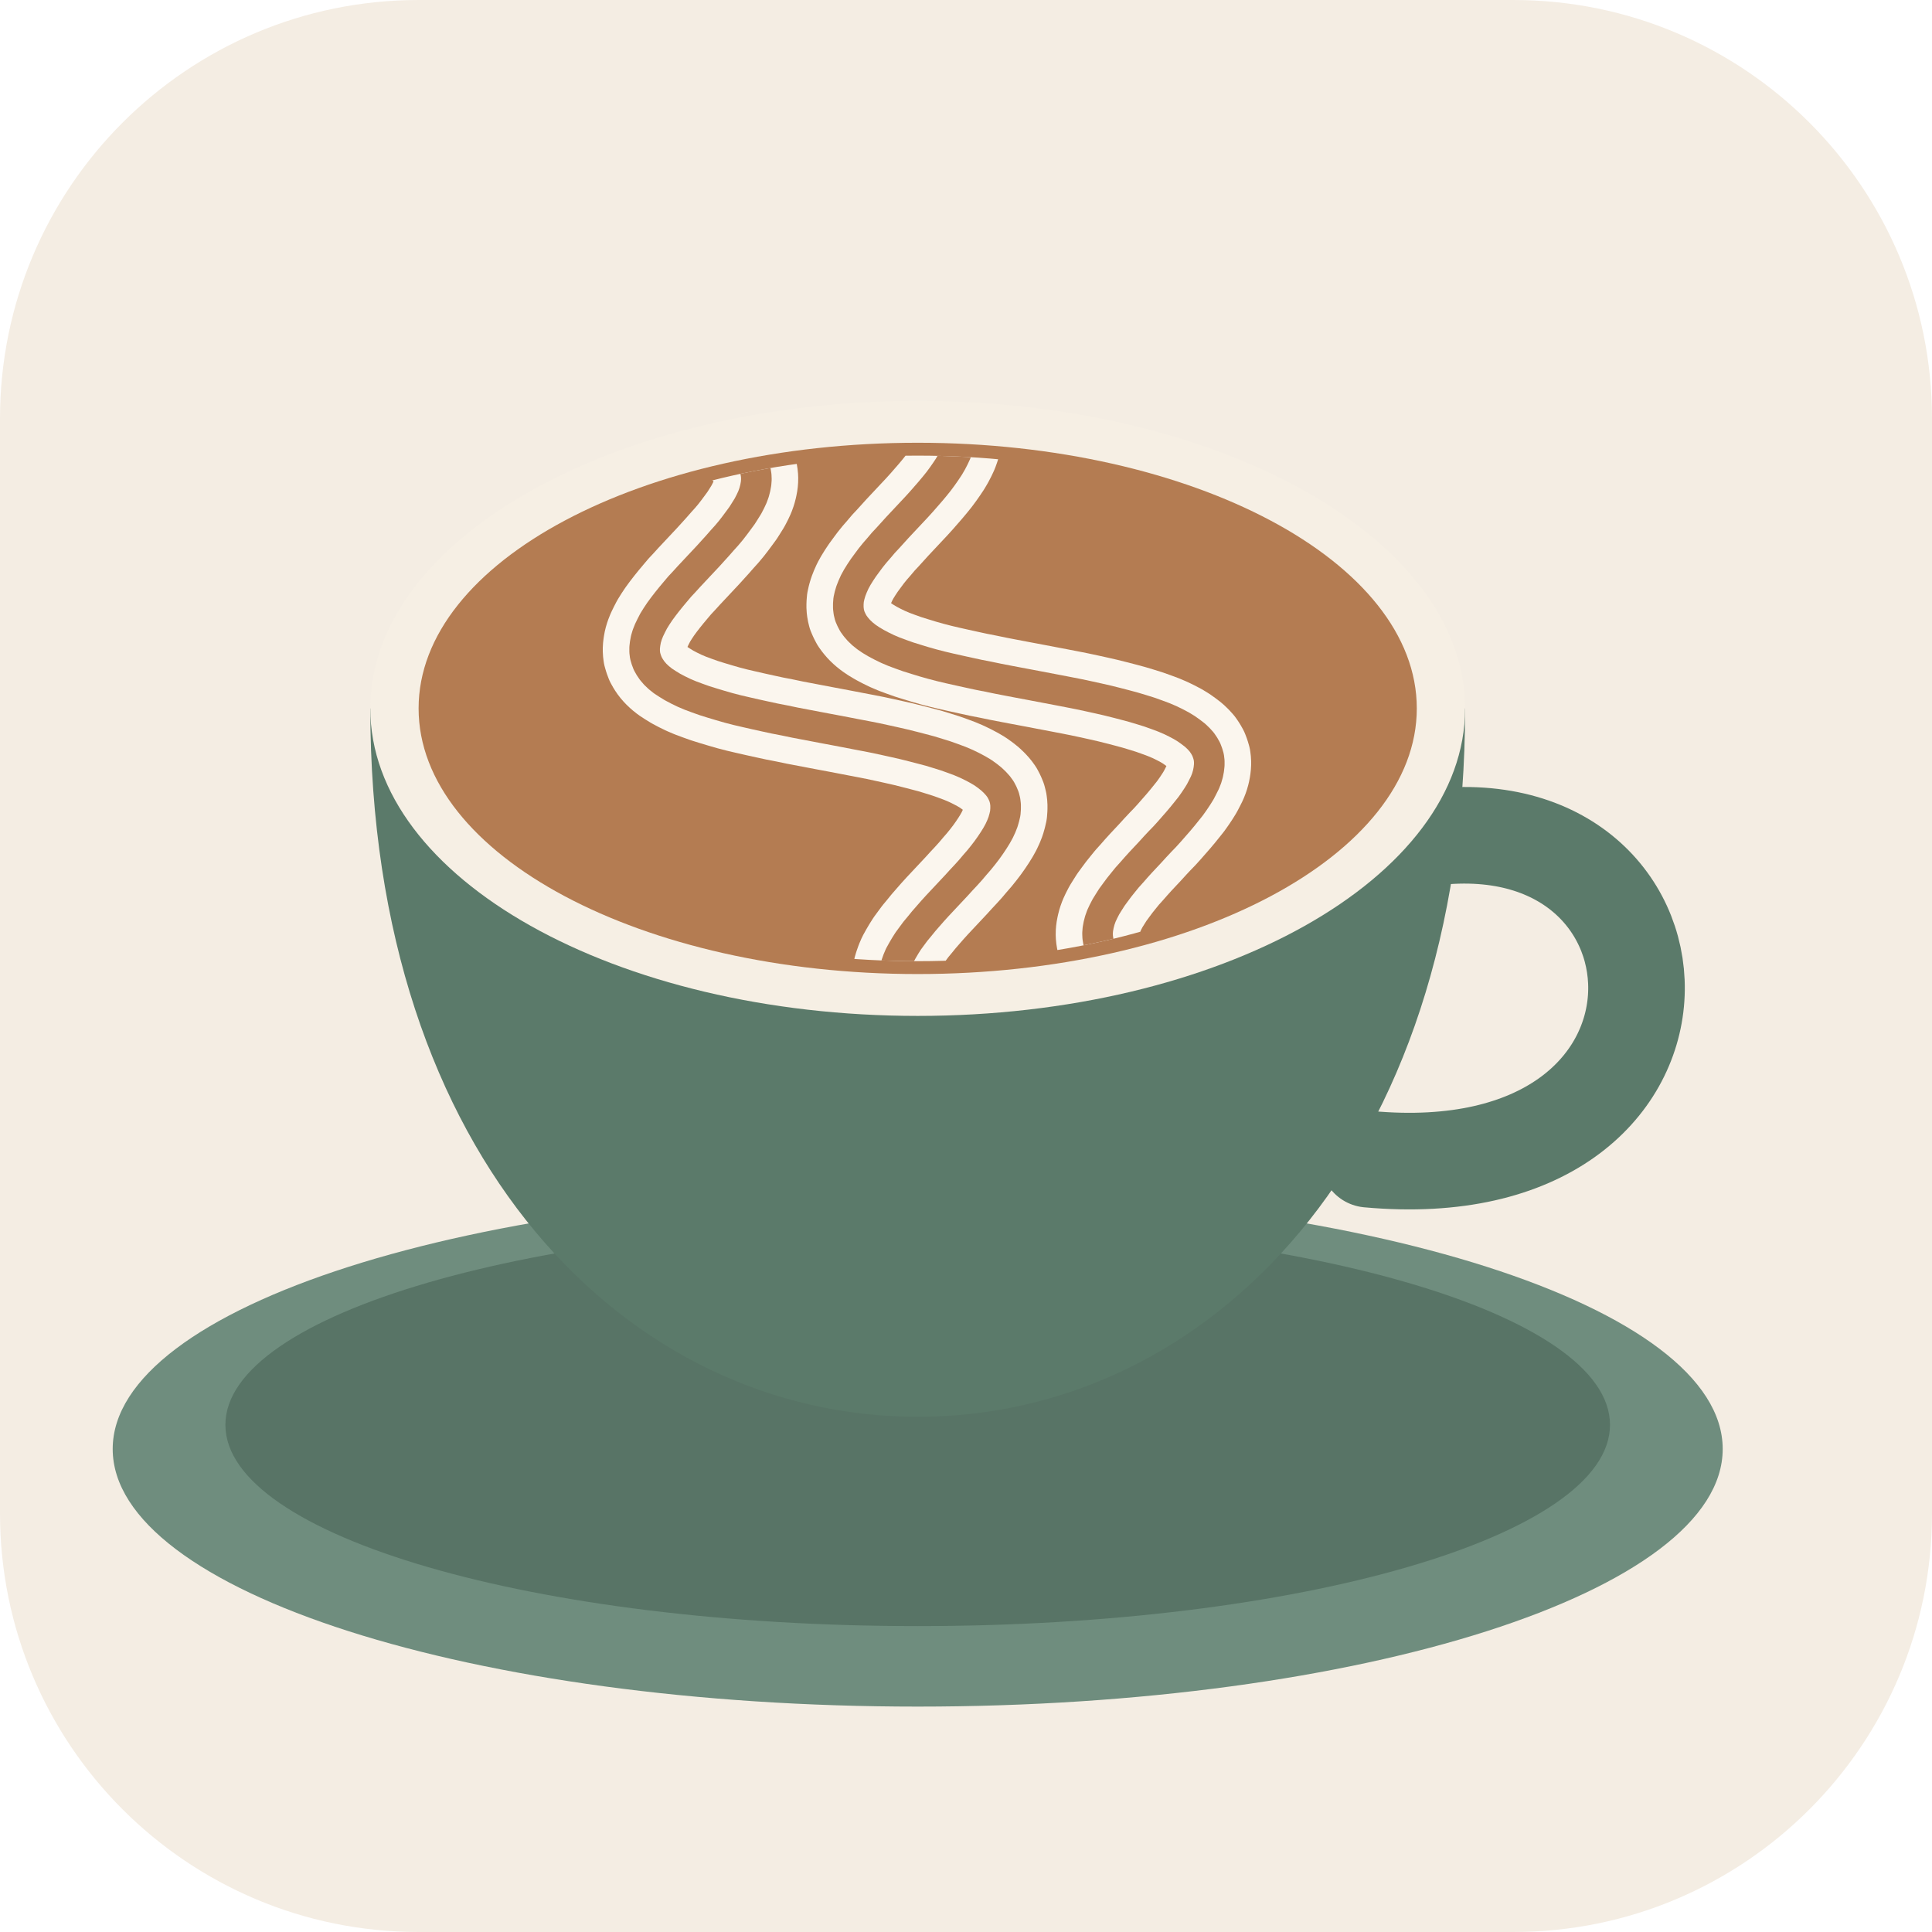
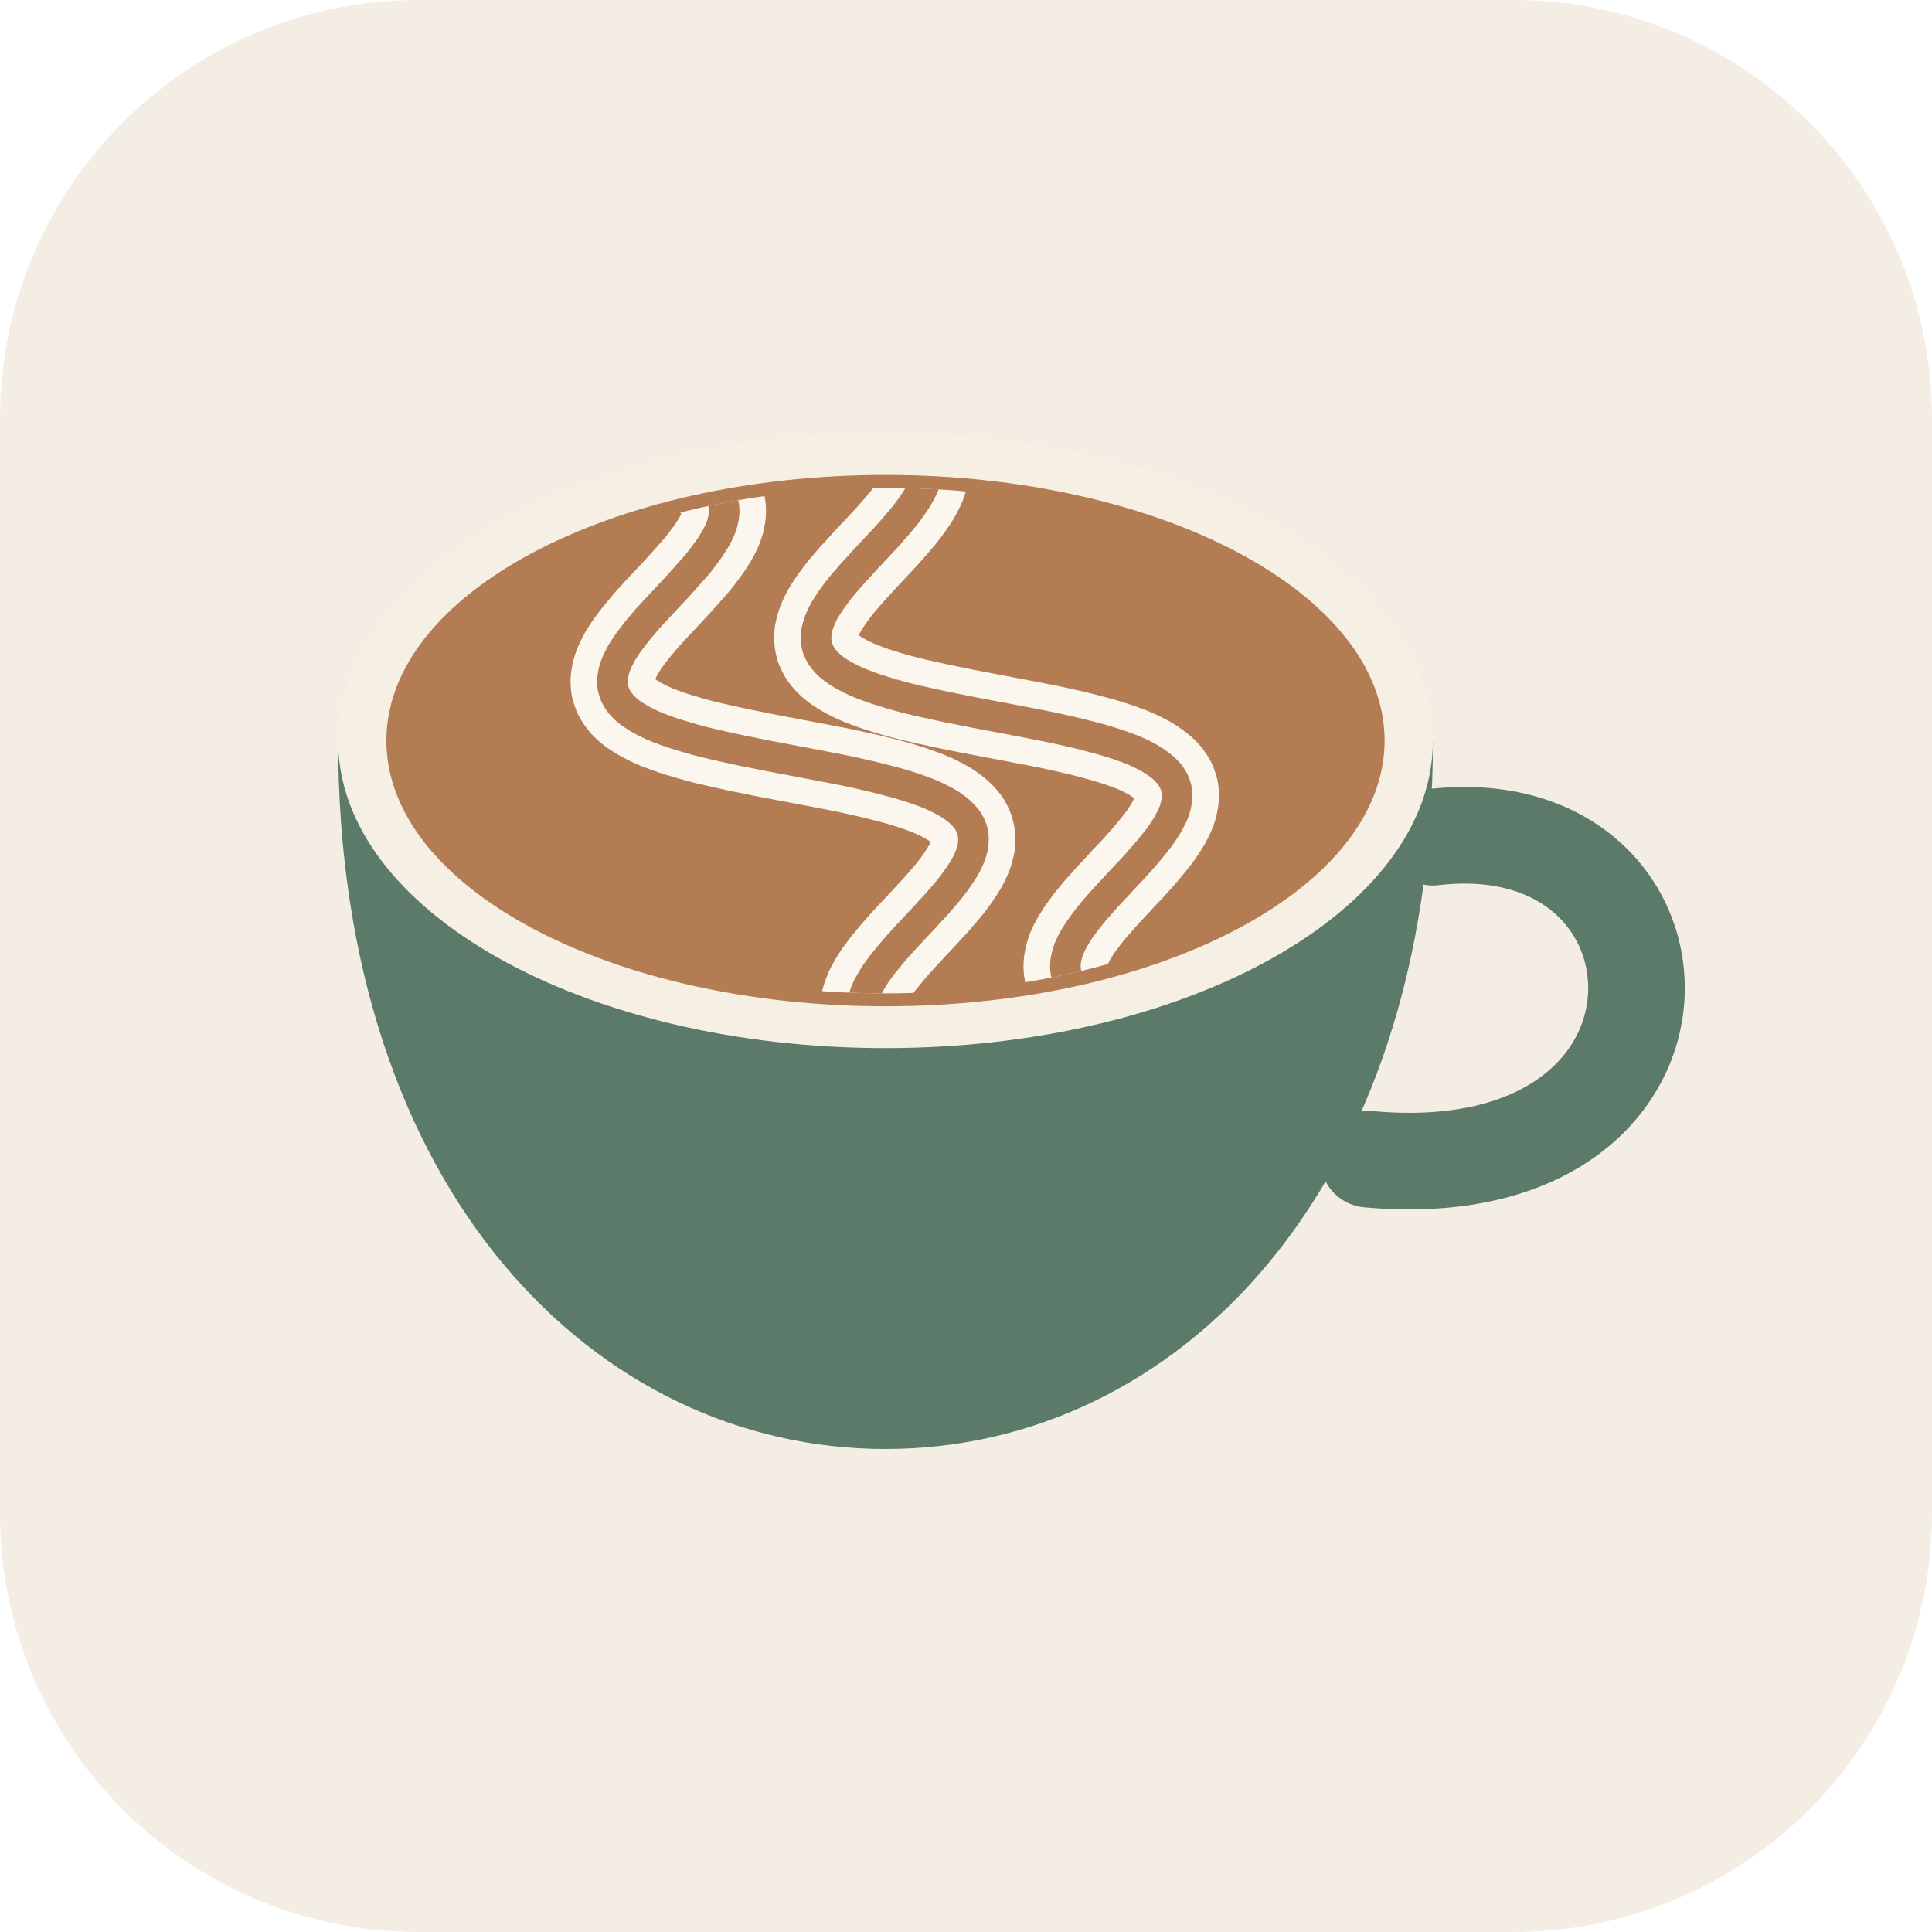
<svg xmlns="http://www.w3.org/2000/svg" viewBox="0 0 120 120">
  <rect width="120" height="120" rx="26" fill="#f4ede3" />
-   <ellipse cx="57" cy="90" rx="50" ry="16" fill="#6f8d7e" />
-   <ellipse cx="57" cy="88.5" rx="43" ry="12.5" fill="#587466" />
  <path d="M89 52 C 106 50, 107 74, 85 72" fill="none" stroke="#5b7a6a" stroke-width="6" stroke-linecap="round" />
-   <path d="M23 44 C 23 72, 39 88, 57 88 C 75 88, 91 72, 91 44 Z" fill="#5b7a6a" />
-   <ellipse cx="57" cy="44" rx="34" ry="19.1" fill="#f6efe4" />
-   <ellipse cx="57" cy="44" rx="31" ry="16.5" fill="#b47c52" />
+   <path d="M21 46 C 21 74, 37 90, 55 90 C 73 90, 89 74, 89 46 Z" fill="#5b7a6a" />
+   <ellipse cx="55" cy="46" rx="34" ry="19.1" fill="#f6efe4" />
+   <ellipse cx="55" cy="46" rx="31" ry="16.5" fill="#b47c52" />
  <clipPath id="dd-coffee">
-     <ellipse cx="57" cy="44" rx="29.5" ry="15.7" />
+     <ellipse cx="55" cy="46" rx="29.5" ry="15.7" />
  </clipPath>
  <g clip-path="url(#dd-coffee)" fill="none" stroke-linecap="round" stroke-linejoin="round">
-     <path d="M43.14 26.51 L43.60 26.67 L44.03 26.83 L44.44 27.00 L44.82 27.18 L45.17 27.36 L45.49 27.55 L45.78 27.74 L46.04 27.94 L46.26 28.15 L46.46 28.36 L46.63 28.58 L46.76 28.81 L46.86 29.04 L46.93 29.28 L46.97 29.53 L46.98 29.78 L46.96 30.04 L46.91 30.31 L46.84 30.58 L46.74 30.86 L46.61 31.14 L46.46 31.43 L46.28 31.72 L46.09 32.02 L45.87 32.32 L45.64 32.63 L45.40 32.94 L45.14 33.25 L44.86 33.56 L44.58 33.88 L44.29 34.20 L44.00 34.52 L43.70 34.84 L43.40 35.16 L43.10 35.48 L42.80 35.80 L42.51 36.12 L42.22 36.43 L41.95 36.75 L41.69 37.06 L41.44 37.37 L41.20 37.68 L40.98 37.98 L40.78 38.28 L40.60 38.57 L40.45 38.86 L40.31 39.15 L40.20 39.43 L40.12 39.70 L40.07 39.97 L40.04 40.23 L40.04 40.48 L40.07 40.73 L40.14 40.97 L40.23 41.21 L40.36 41.44 L40.51 41.66 L40.70 41.88 L40.92 42.09 L41.17 42.29 L41.46 42.48 L41.77 42.67 L42.11 42.85 L42.48 43.03 L42.88 43.20 L43.31 43.36 L43.76 43.52 L44.24 43.67 L44.74 43.82 L45.26 43.97 L45.80 44.11 L46.36 44.24 L46.93 44.37 L47.52 44.50 L48.12 44.63 L48.74 44.75 L49.36 44.88 L49.99 45.00 L50.62 45.12 L51.25 45.24 L51.89 45.36 L52.52 45.48 L53.14 45.60 L53.77 45.72 L54.38 45.84 L54.98 45.97 L55.57 46.10 L56.14 46.23 L56.70 46.37 L57.24 46.51 L57.77 46.65 L58.26 46.80 L58.74 46.95 L59.19 47.11 L59.62 47.27 L60.02 47.44 L60.39 47.62 L60.73 47.80 L61.05 47.99 L61.33 48.19 L61.58 48.39 L61.80 48.60 L61.99 48.81 L62.15 49.03 L62.27 49.26 L62.37 49.50 L62.43 49.74 L62.46 49.99 L62.46 50.24 L62.44 50.51 L62.38 50.77 L62.30 51.05 L62.19 51.33 L62.06 51.61 L61.90 51.90 L61.72 52.19 L61.52 52.49 L61.30 52.80 L61.07 53.10 L60.82 53.41 L60.55 53.72 L60.28 54.04 L59.99 54.36 L59.70 54.67 L59.41 54.99 L59.11 55.31 L58.81 55.63 L58.51 55.95 L58.21 56.27 L57.92 56.59 L57.64 56.91 L57.37 57.22 L57.11 57.54 L56.86 57.84 L56.63 58.15 L56.41 58.45 L56.22 58.75 L56.05 59.04 L55.89 59.33 L55.77 59.61 L55.67 59.89 L55.59 60.16 L55.54 60.43 L55.52 60.69 L55.53 60.94 L55.57 61.19 L55.64 61.43 L55.74 61.67 L55.88 61.89 L56.04 62.11 L56.24 62.33 L56.47 62.53 L56.73 62.73 L57.02 62.93 L57.34 63.11 L57.69 63.29 L58.06 63.47 L58.47 63.64 L58.90 63.80 L59.36 63.96" stroke="#fbf6ee" stroke-width="5.2" />
-     <path d="M43.14 26.51 L43.60 26.67 L44.03 26.83 L44.44 27.00 L44.82 27.18 L45.17 27.36 L45.49 27.55 L45.78 27.74 L46.04 27.94 L46.26 28.15 L46.46 28.36 L46.63 28.58 L46.76 28.81 L46.86 29.04 L46.93 29.28 L46.97 29.53 L46.98 29.78 L46.96 30.04 L46.91 30.31 L46.84 30.58 L46.74 30.86 L46.61 31.14 L46.46 31.43 L46.28 31.72 L46.09 32.02 L45.87 32.32 L45.64 32.63 L45.40 32.94 L45.14 33.25 L44.86 33.56 L44.58 33.88 L44.29 34.20 L44.00 34.52 L43.70 34.84 L43.40 35.16 L43.10 35.48 L42.80 35.80 L42.51 36.12 L42.22 36.43 L41.95 36.75 L41.69 37.06 L41.44 37.37 L41.20 37.68 L40.98 37.98 L40.78 38.28 L40.60 38.57 L40.45 38.86 L40.31 39.15 L40.20 39.43 L40.12 39.70 L40.07 39.97 L40.04 40.23 L40.04 40.48 L40.07 40.73 L40.14 40.97 L40.23 41.21 L40.36 41.44 L40.51 41.66 L40.70 41.88 L40.92 42.09 L41.17 42.29 L41.46 42.48 L41.77 42.67 L42.11 42.85 L42.48 43.03 L42.88 43.20 L43.31 43.36 L43.76 43.52 L44.24 43.67 L44.74 43.82 L45.26 43.97 L45.80 44.11 L46.36 44.24 L46.93 44.37 L47.52 44.50 L48.12 44.63 L48.74 44.75 L49.36 44.88 L49.99 45.00 L50.62 45.12 L51.25 45.24 L51.89 45.36 L52.52 45.48 L53.14 45.60 L53.77 45.72 L54.38 45.84 L54.98 45.97 L55.57 46.10 L56.14 46.23 L56.70 46.37 L57.24 46.51 L57.77 46.65 L58.26 46.80 L58.74 46.95 L59.19 47.11 L59.62 47.27 L60.02 47.44 L60.39 47.62 L60.73 47.80 L61.05 47.99 L61.33 48.19 L61.58 48.39 L61.80 48.60 L61.99 48.81 L62.15 49.03 L62.27 49.26 L62.37 49.50 L62.43 49.74 L62.46 49.99 L62.46 50.24 L62.44 50.51 L62.38 50.77 L62.30 51.05 L62.19 51.33 L62.06 51.61 L61.90 51.90 L61.72 52.19 L61.52 52.49 L61.30 52.80 L61.07 53.10 L60.82 53.41 L60.55 53.72 L60.28 54.04 L59.99 54.36 L59.70 54.67 L59.41 54.99 L59.11 55.31 L58.81 55.63 L58.51 55.95 L58.21 56.27 L57.92 56.59 L57.64 56.91 L57.37 57.22 L57.11 57.54 L56.86 57.84 L56.63 58.15 L56.41 58.45 L56.22 58.75 L56.05 59.04 L55.89 59.33 L55.77 59.61 L55.67 59.89 L55.59 60.16 L55.54 60.43 L55.52 60.69 L55.53 60.94 L55.57 61.19 L55.64 61.43 L55.74 61.67 L55.88 61.89 L56.04 62.11 L56.24 62.33 L56.47 62.53 L56.73 62.73 L57.02 62.93 L57.34 63.11 L57.69 63.29 L58.06 63.47 L58.47 63.64 L58.90 63.80 L59.36 63.96" stroke="#b47c52" stroke-width="1.9" />
-     <path d="M55.79 23.80 L56.25 23.95 L56.68 24.12 L57.09 24.28 L57.46 24.46 L57.81 24.64 L58.13 24.83 L58.42 25.02 L58.68 25.22 L58.91 25.43 L59.11 25.64 L59.27 25.86 L59.41 26.09 L59.51 26.32 L59.58 26.56 L59.62 26.81 L59.63 27.06 L59.61 27.32 L59.56 27.59 L59.48 27.86 L59.38 28.14 L59.25 28.42 L59.10 28.71 L58.93 29.00 L58.73 29.30 L58.52 29.60 L58.29 29.91 L58.04 30.22 L57.78 30.53 L57.51 30.84 L57.23 31.16 L56.94 31.48 L56.64 31.80 L56.34 32.12 L56.04 32.44 L55.74 32.76 L55.45 33.08 L55.16 33.40 L54.87 33.71 L54.60 34.03 L54.33 34.34 L54.08 34.65 L53.85 34.96 L53.63 35.26 L53.43 35.56 L53.25 35.85 L53.09 36.14 L52.96 36.43 L52.85 36.71 L52.77 36.98 L52.71 37.25 L52.69 37.51 L52.69 37.76 L52.72 38.01 L52.78 38.26 L52.88 38.49 L53.00 38.72 L53.16 38.94 L53.35 39.16 L53.57 39.37 L53.82 39.57 L54.10 39.76 L54.42 39.95 L54.76 40.13 L55.13 40.31 L55.53 40.48 L55.96 40.64 L56.41 40.80 L56.89 40.95 L57.38 41.10 L57.91 41.25 L58.45 41.39 L59.00 41.52 L59.58 41.65 L60.17 41.78 L60.77 41.91 L61.38 42.03 L62.01 42.16 L62.63 42.28 L63.26 42.40 L63.90 42.52 L64.53 42.64 L65.16 42.76 L65.79 42.88 L66.41 43.00 L67.02 43.12 L67.63 43.25 L68.22 43.38 L68.79 43.51 L69.35 43.65 L69.89 43.79 L70.41 43.93 L70.91 44.08 L71.39 44.23 L71.84 44.39 L72.27 44.55 L72.67 44.72 L73.04 44.90 L73.38 45.08 L73.69 45.27 L73.97 45.47 L74.23 45.67 L74.45 45.88 L74.64 46.09 L74.79 46.31 L74.92 46.54 L75.01 46.78 L75.08 47.02 L75.11 47.27 L75.11 47.52 L75.08 47.79 L75.03 48.05 L74.95 48.33 L74.84 48.61 L74.70 48.89 L74.55 49.18 L74.37 49.47 L74.17 49.77 L73.95 50.08 L73.71 50.38 L73.46 50.69 L73.20 51.00 L72.92 51.32 L72.64 51.64 L72.35 51.96 L72.05 52.27 L71.75 52.59 L71.45 52.92 L71.15 53.24 L70.86 53.55 L70.57 53.87 L70.29 54.19 L70.01 54.50 L69.75 54.82 L69.51 55.12 L69.28 55.43 L69.06 55.73 L68.87 56.03 L68.69 56.32 L68.54 56.61 L68.41 56.89 L68.31 57.17 L68.24 57.44 L68.19 57.71 L68.17 57.97 L68.18 58.22 L68.22 58.47 L68.29 58.71 L68.39 58.95 L68.52 59.17 L68.69 59.39 L68.88 59.61 L69.11 59.81 L69.37 60.01 L69.66 60.21 L69.98 60.39 L70.33 60.57 L70.71 60.75 L71.12 60.92 L71.55 61.08 L72.01 61.24" stroke="#fbf6ee" stroke-width="5.2" />
-     <path d="M55.79 23.80 L56.25 23.95 L56.68 24.12 L57.09 24.28 L57.46 24.46 L57.81 24.64 L58.13 24.83 L58.42 25.02 L58.68 25.22 L58.91 25.43 L59.11 25.64 L59.27 25.86 L59.41 26.09 L59.51 26.32 L59.58 26.56 L59.62 26.81 L59.63 27.06 L59.61 27.32 L59.56 27.59 L59.48 27.86 L59.38 28.14 L59.25 28.42 L59.10 28.71 L58.93 29.00 L58.73 29.30 L58.52 29.60 L58.29 29.91 L58.04 30.22 L57.78 30.53 L57.51 30.84 L57.23 31.16 L56.94 31.48 L56.64 31.80 L56.34 32.12 L56.04 32.44 L55.74 32.76 L55.45 33.08 L55.16 33.40 L54.87 33.71 L54.60 34.03 L54.33 34.34 L54.08 34.65 L53.85 34.96 L53.63 35.26 L53.43 35.56 L53.25 35.85 L53.09 36.14 L52.96 36.43 L52.85 36.71 L52.77 36.98 L52.71 37.25 L52.69 37.51 L52.69 37.76 L52.72 38.01 L52.78 38.26 L52.88 38.49 L53.00 38.72 L53.16 38.94 L53.35 39.16 L53.57 39.37 L53.82 39.57 L54.10 39.76 L54.42 39.95 L54.76 40.13 L55.13 40.31 L55.53 40.48 L55.96 40.64 L56.41 40.80 L56.89 40.95 L57.38 41.10 L57.91 41.25 L58.45 41.39 L59.00 41.52 L59.58 41.65 L60.17 41.78 L60.77 41.91 L61.38 42.03 L62.01 42.16 L62.63 42.28 L63.26 42.40 L63.90 42.52 L64.53 42.64 L65.16 42.76 L65.79 42.88 L66.41 43.00 L67.02 43.12 L67.63 43.25 L68.22 43.38 L68.79 43.51 L69.35 43.65 L69.89 43.79 L70.41 43.93 L70.91 44.08 L71.39 44.23 L71.84 44.39 L72.27 44.55 L72.67 44.72 L73.04 44.90 L73.38 45.08 L73.69 45.27 L73.97 45.47 L74.23 45.67 L74.45 45.88 L74.64 46.09 L74.79 46.31 L74.92 46.54 L75.01 46.78 L75.08 47.02 L75.11 47.27 L75.11 47.52 L75.08 47.79 L75.03 48.05 L74.95 48.33 L74.84 48.61 L74.70 48.89 L74.55 49.18 L74.37 49.47 L74.17 49.77 L73.95 50.08 L73.71 50.38 L73.46 50.69 L73.20 51.00 L72.92 51.32 L72.64 51.64 L72.35 51.96 L72.05 52.27 L71.75 52.59 L71.45 52.92 L71.15 53.24 L70.86 53.55 L70.57 53.87 L70.29 54.19 L70.01 54.50 L69.75 54.82 L69.51 55.12 L69.28 55.43 L69.06 55.73 L68.87 56.03 L68.69 56.32 L68.54 56.61 L68.41 56.89 L68.31 57.17 L68.24 57.44 L68.19 57.71 L68.17 57.97 L68.18 58.22 L68.22 58.47 L68.29 58.71 L68.39 58.95 L68.52 59.17 L68.69 59.39 L68.88 59.61 L69.11 59.81 L69.37 60.01 L69.66 60.21 L69.98 60.39 L70.33 60.57 L70.71 60.75 L71.12 60.92 L71.55 61.08 L72.01 61.24" stroke="#b47c52" stroke-width="1.9" />
+     <path d="M41.14 28.51 L41.60 28.67 L42.03 28.83 L42.44 29.00 L42.82 29.18 L43.17 29.36 L43.49 29.55 L43.78 29.74 L44.04 29.94 L44.26 30.15 L44.46 30.36 L44.63 30.58 L44.76 30.81 L44.86 31.04 L44.93 31.28 L44.97 31.53 L44.98 31.78 L44.96 32.04 L44.91 32.31 L44.84 32.58 L44.74 32.86 L44.61 33.14 L44.46 33.43 L44.28 33.72 L44.09 34.02 L43.87 34.32 L43.64 34.63 L43.40 34.94 L43.14 35.25 L42.86 35.56 L42.58 35.88 L42.29 36.20 L42.00 36.52 L41.70 36.84 L41.40 37.16 L41.10 37.48 L40.80 37.80 L40.51 38.12 L40.22 38.43 L39.95 38.75 L39.69 39.06 L39.44 39.37 L39.20 39.68 L38.98 39.98 L38.78 40.28 L38.60 40.57 L38.45 40.86 L38.31 41.15 L38.20 41.43 L38.12 41.70 L38.07 41.97 L38.04 42.23 L38.04 42.48 L38.07 42.73 L38.14 42.97 L38.23 43.21 L38.36 43.44 L38.51 43.66 L38.70 43.88 L38.92 44.09 L39.17 44.29 L39.46 44.48 L39.77 44.67 L40.11 44.85 L40.48 45.03 L40.88 45.20 L41.31 45.36 L41.76 45.52 L42.24 45.67 L42.74 45.82 L43.26 45.97 L43.80 46.11 L44.36 46.24 L44.93 46.37 L45.52 46.50 L46.12 46.63 L46.74 46.75 L47.36 46.88 L47.99 47.00 L48.62 47.12 L49.25 47.24 L49.89 47.36 L50.52 47.48 L51.14 47.60 L51.77 47.72 L52.38 47.84 L52.98 47.97 L53.57 48.10 L54.14 48.23 L54.70 48.37 L55.24 48.51 L55.77 48.65 L56.26 48.80 L56.74 48.95 L57.19 49.11 L57.62 49.27 L58.02 49.44 L58.39 49.62 L58.73 49.80 L59.05 49.99 L59.33 50.19 L59.58 50.39 L59.80 50.60 L59.99 50.81 L60.15 51.03 L60.27 51.26 L60.37 51.50 L60.43 51.74 L60.46 51.99 L60.46 52.24 L60.44 52.51 L60.38 52.77 L60.30 53.05 L60.19 53.33 L60.06 53.61 L59.90 53.90 L59.72 54.19 L59.52 54.49 L59.30 54.80 L59.07 55.10 L58.82 55.41 L58.55 55.72 L58.28 56.04 L57.99 56.36 L57.70 56.67 L57.41 56.99 L57.11 57.31 L56.81 57.63 L56.51 57.95 L56.21 58.27 L55.92 58.59 L55.64 58.91 L55.37 59.22 L55.11 59.54 L54.86 59.84 L54.63 60.15 L54.41 60.45 L54.22 60.75 L54.05 61.04 L53.89 61.33 L53.77 61.61 L53.67 61.89 L53.59 62.16 L53.54 62.43 L53.52 62.69 L53.53 62.94 L53.57 63.19 L53.64 63.43 L53.74 63.67 L53.88 63.89 L54.04 64.11 L54.24 64.33 L54.47 64.53 L54.73 64.73 L55.02 64.93 L55.34 65.11 L55.69 65.29 L56.06 65.47 L56.47 65.64 L56.90 65.80 L57.36 65.96" stroke="#fbf6ee" stroke-width="5.2" />
+     <path d="M41.14 28.51 L41.60 28.67 L42.03 28.83 L42.44 29.00 L42.82 29.18 L43.17 29.36 L43.49 29.55 L43.78 29.74 L44.04 29.94 L44.26 30.15 L44.46 30.36 L44.63 30.58 L44.76 30.81 L44.86 31.04 L44.93 31.28 L44.97 31.53 L44.98 31.78 L44.96 32.04 L44.91 32.31 L44.84 32.58 L44.74 32.86 L44.61 33.14 L44.46 33.43 L44.28 33.72 L44.09 34.02 L43.87 34.32 L43.64 34.63 L43.40 34.94 L43.14 35.25 L42.86 35.56 L42.58 35.88 L42.29 36.20 L42.00 36.52 L41.70 36.84 L41.40 37.16 L41.10 37.48 L40.80 37.80 L40.51 38.12 L40.22 38.43 L39.95 38.75 L39.69 39.06 L39.44 39.37 L39.20 39.68 L38.98 39.98 L38.78 40.28 L38.60 40.57 L38.45 40.86 L38.31 41.15 L38.20 41.43 L38.12 41.70 L38.07 41.97 L38.04 42.23 L38.04 42.48 L38.07 42.73 L38.14 42.97 L38.23 43.21 L38.36 43.44 L38.51 43.66 L38.70 43.88 L38.92 44.09 L39.17 44.29 L39.46 44.48 L39.77 44.67 L40.11 44.85 L40.48 45.03 L40.88 45.20 L41.31 45.36 L41.76 45.52 L42.24 45.67 L42.74 45.82 L43.26 45.97 L43.80 46.11 L44.36 46.24 L44.93 46.37 L45.52 46.50 L46.12 46.63 L46.74 46.75 L47.36 46.88 L47.99 47.00 L48.62 47.12 L49.25 47.24 L49.89 47.36 L50.52 47.48 L51.14 47.60 L51.77 47.72 L52.38 47.84 L52.98 47.97 L53.57 48.10 L54.14 48.23 L54.70 48.37 L55.24 48.51 L55.77 48.65 L56.26 48.80 L56.74 48.95 L57.19 49.11 L57.62 49.27 L58.02 49.44 L58.39 49.62 L58.73 49.80 L59.05 49.99 L59.33 50.19 L59.58 50.39 L59.80 50.60 L59.99 50.81 L60.15 51.03 L60.27 51.26 L60.37 51.50 L60.43 51.74 L60.46 51.99 L60.46 52.24 L60.44 52.51 L60.38 52.77 L60.30 53.05 L60.19 53.33 L60.06 53.61 L59.90 53.90 L59.72 54.19 L59.52 54.49 L59.30 54.80 L59.07 55.10 L58.82 55.41 L58.55 55.72 L58.28 56.04 L57.99 56.36 L57.70 56.67 L57.41 56.99 L57.11 57.31 L56.81 57.63 L56.51 57.95 L56.21 58.27 L55.92 58.59 L55.64 58.91 L55.37 59.22 L55.11 59.54 L54.86 59.84 L54.63 60.15 L54.41 60.45 L54.22 60.75 L54.05 61.04 L53.89 61.33 L53.77 61.61 L53.67 61.89 L53.59 62.16 L53.54 62.43 L53.52 62.69 L53.53 62.94 L53.57 63.19 L53.64 63.43 L53.74 63.67 L53.88 63.89 L54.04 64.11 L54.24 64.33 L54.47 64.53 L54.73 64.73 L55.02 64.93 L55.34 65.11 L55.69 65.29 L56.06 65.47 L56.47 65.64 L56.90 65.80 L57.36 65.96" stroke="#b47c52" stroke-width="1.9" />
+     <path d="M53.79 25.80 L54.25 25.95 L54.68 26.12 L55.09 26.28 L55.46 26.46 L55.81 26.64 L56.13 26.83 L56.42 27.02 L56.68 27.22 L56.91 27.43 L57.11 27.64 L57.27 27.86 L57.41 28.09 L57.51 28.32 L57.58 28.56 L57.62 28.81 L57.63 29.06 L57.61 29.32 L57.56 29.59 L57.48 29.86 L57.38 30.14 L57.25 30.42 L57.10 30.71 L56.93 31.00 L56.73 31.30 L56.52 31.60 L56.29 31.91 L56.04 32.22 L55.78 32.53 L55.51 32.84 L55.23 33.16 L54.94 33.48 L54.64 33.80 L54.34 34.12 L54.04 34.44 L53.74 34.76 L53.45 35.08 L53.16 35.40 L52.87 35.71 L52.60 36.03 L52.33 36.34 L52.08 36.65 L51.85 36.96 L51.63 37.26 L51.43 37.56 L51.25 37.85 L51.09 38.14 L50.96 38.43 L50.85 38.71 L50.77 38.98 L50.71 39.25 L50.69 39.51 L50.69 39.76 L50.72 40.01 L50.78 40.26 L50.88 40.49 L51.00 40.72 L51.16 40.94 L51.35 41.16 L51.57 41.37 L51.82 41.57 L52.10 41.76 L52.42 41.95 L52.76 42.13 L53.13 42.31 L53.53 42.48 L53.96 42.64 L54.41 42.80 L54.89 42.95 L55.38 43.10 L55.91 43.25 L56.45 43.39 L57.00 43.52 L57.58 43.65 L58.17 43.78 L58.77 43.91 L59.38 44.03 L60.01 44.16 L60.63 44.28 L61.26 44.40 L61.90 44.52 L62.53 44.64 L63.16 44.76 L63.79 44.88 L64.41 45.00 L65.02 45.12 L65.63 45.25 L66.22 45.38 L66.79 45.51 L67.35 45.65 L67.89 45.79 L68.41 45.93 L68.91 46.08 L69.39 46.23 L69.84 46.39 L70.27 46.55 L70.67 46.72 L71.04 46.90 L71.38 47.08 L71.69 47.27 L71.97 47.47 L72.23 47.67 L72.45 47.88 L72.64 48.09 L72.79 48.31 L72.92 48.54 L73.01 48.78 L73.08 49.02 L73.11 49.27 L73.11 49.52 L73.08 49.79 L73.03 50.05 L72.95 50.33 L72.84 50.61 L72.70 50.89 L72.55 51.18 L72.37 51.47 L72.17 51.77 L71.95 52.08 L71.71 52.38 L71.46 52.69 L71.20 53.00 L70.92 53.32 L70.64 53.64 L70.35 53.96 L70.05 54.27 L69.75 54.59 L69.45 54.92 L69.15 55.24 L68.86 55.55 L68.57 55.87 L68.29 56.19 L68.01 56.50 L67.75 56.82 L67.51 57.12 L67.28 57.43 L67.06 57.73 L66.87 58.03 L66.69 58.32 L66.54 58.61 L66.41 58.89 L66.31 59.17 L66.24 59.44 L66.19 59.71 L66.17 59.97 L66.18 60.22 L66.22 60.47 L66.29 60.71 L66.39 60.95 L66.52 61.17 L66.69 61.39 L66.88 61.61 L67.11 61.81 L67.37 62.01 L67.66 62.21 L67.98 62.39 L68.33 62.57 L68.71 62.75 L69.12 62.92 L69.55 63.08 L70.01 63.24" stroke="#fbf6ee" stroke-width="5.2" />
+     <path d="M53.79 25.80 L54.25 25.95 L54.68 26.12 L55.09 26.28 L55.46 26.46 L55.81 26.64 L56.13 26.83 L56.42 27.02 L56.68 27.22 L56.91 27.43 L57.11 27.64 L57.27 27.86 L57.41 28.09 L57.51 28.32 L57.58 28.56 L57.62 28.81 L57.63 29.06 L57.61 29.32 L57.56 29.59 L57.48 29.86 L57.38 30.14 L57.25 30.42 L57.10 30.71 L56.93 31.00 L56.73 31.30 L56.52 31.60 L56.29 31.91 L56.04 32.22 L55.78 32.53 L55.51 32.84 L55.23 33.16 L54.94 33.48 L54.64 33.80 L54.34 34.12 L54.04 34.44 L53.74 34.76 L53.45 35.08 L53.16 35.40 L52.87 35.71 L52.60 36.03 L52.33 36.34 L52.08 36.65 L51.85 36.96 L51.63 37.26 L51.43 37.56 L51.25 37.85 L51.09 38.14 L50.96 38.43 L50.85 38.71 L50.77 38.98 L50.71 39.25 L50.69 39.51 L50.69 39.76 L50.72 40.01 L50.78 40.26 L50.88 40.49 L51.00 40.72 L51.16 40.94 L51.35 41.16 L51.57 41.37 L51.82 41.57 L52.10 41.76 L52.42 41.95 L52.76 42.13 L53.13 42.31 L53.53 42.48 L53.96 42.64 L54.41 42.80 L54.89 42.95 L55.38 43.10 L55.91 43.25 L56.45 43.39 L57.00 43.52 L57.58 43.65 L58.17 43.78 L58.77 43.91 L59.38 44.03 L60.01 44.16 L60.63 44.28 L61.26 44.40 L61.90 44.52 L62.53 44.64 L63.16 44.76 L63.79 44.88 L64.41 45.00 L65.02 45.12 L65.63 45.25 L66.22 45.38 L66.79 45.51 L67.35 45.65 L67.89 45.79 L68.41 45.93 L68.91 46.08 L69.39 46.23 L69.84 46.39 L70.27 46.55 L70.67 46.72 L71.04 46.90 L71.38 47.08 L71.69 47.27 L71.97 47.47 L72.23 47.67 L72.45 47.88 L72.64 48.09 L72.79 48.31 L72.92 48.54 L73.01 48.78 L73.08 49.02 L73.11 49.27 L73.11 49.52 L73.08 49.79 L73.03 50.05 L72.95 50.33 L72.84 50.61 L72.70 50.89 L72.55 51.18 L72.37 51.47 L72.17 51.77 L71.95 52.08 L71.71 52.38 L71.46 52.69 L71.20 53.00 L70.92 53.32 L70.64 53.64 L70.35 53.96 L70.05 54.27 L69.75 54.59 L69.45 54.92 L69.15 55.24 L68.86 55.55 L68.57 55.87 L68.29 56.19 L68.01 56.50 L67.75 56.82 L67.51 57.12 L67.28 57.43 L67.06 57.73 L66.87 58.03 L66.69 58.32 L66.54 58.61 L66.41 58.89 L66.31 59.17 L66.24 59.44 L66.19 59.71 L66.17 59.97 L66.18 60.22 L66.22 60.47 L66.29 60.71 L66.39 60.95 L66.52 61.17 L66.69 61.39 L66.88 61.61 L67.11 61.81 L67.37 62.01 L67.66 62.21 L67.98 62.39 L68.33 62.57 L68.71 62.75 L69.12 62.92 L69.55 63.08 L70.01 63.24" stroke="#b47c52" stroke-width="1.9" />
  </g>
</svg>
